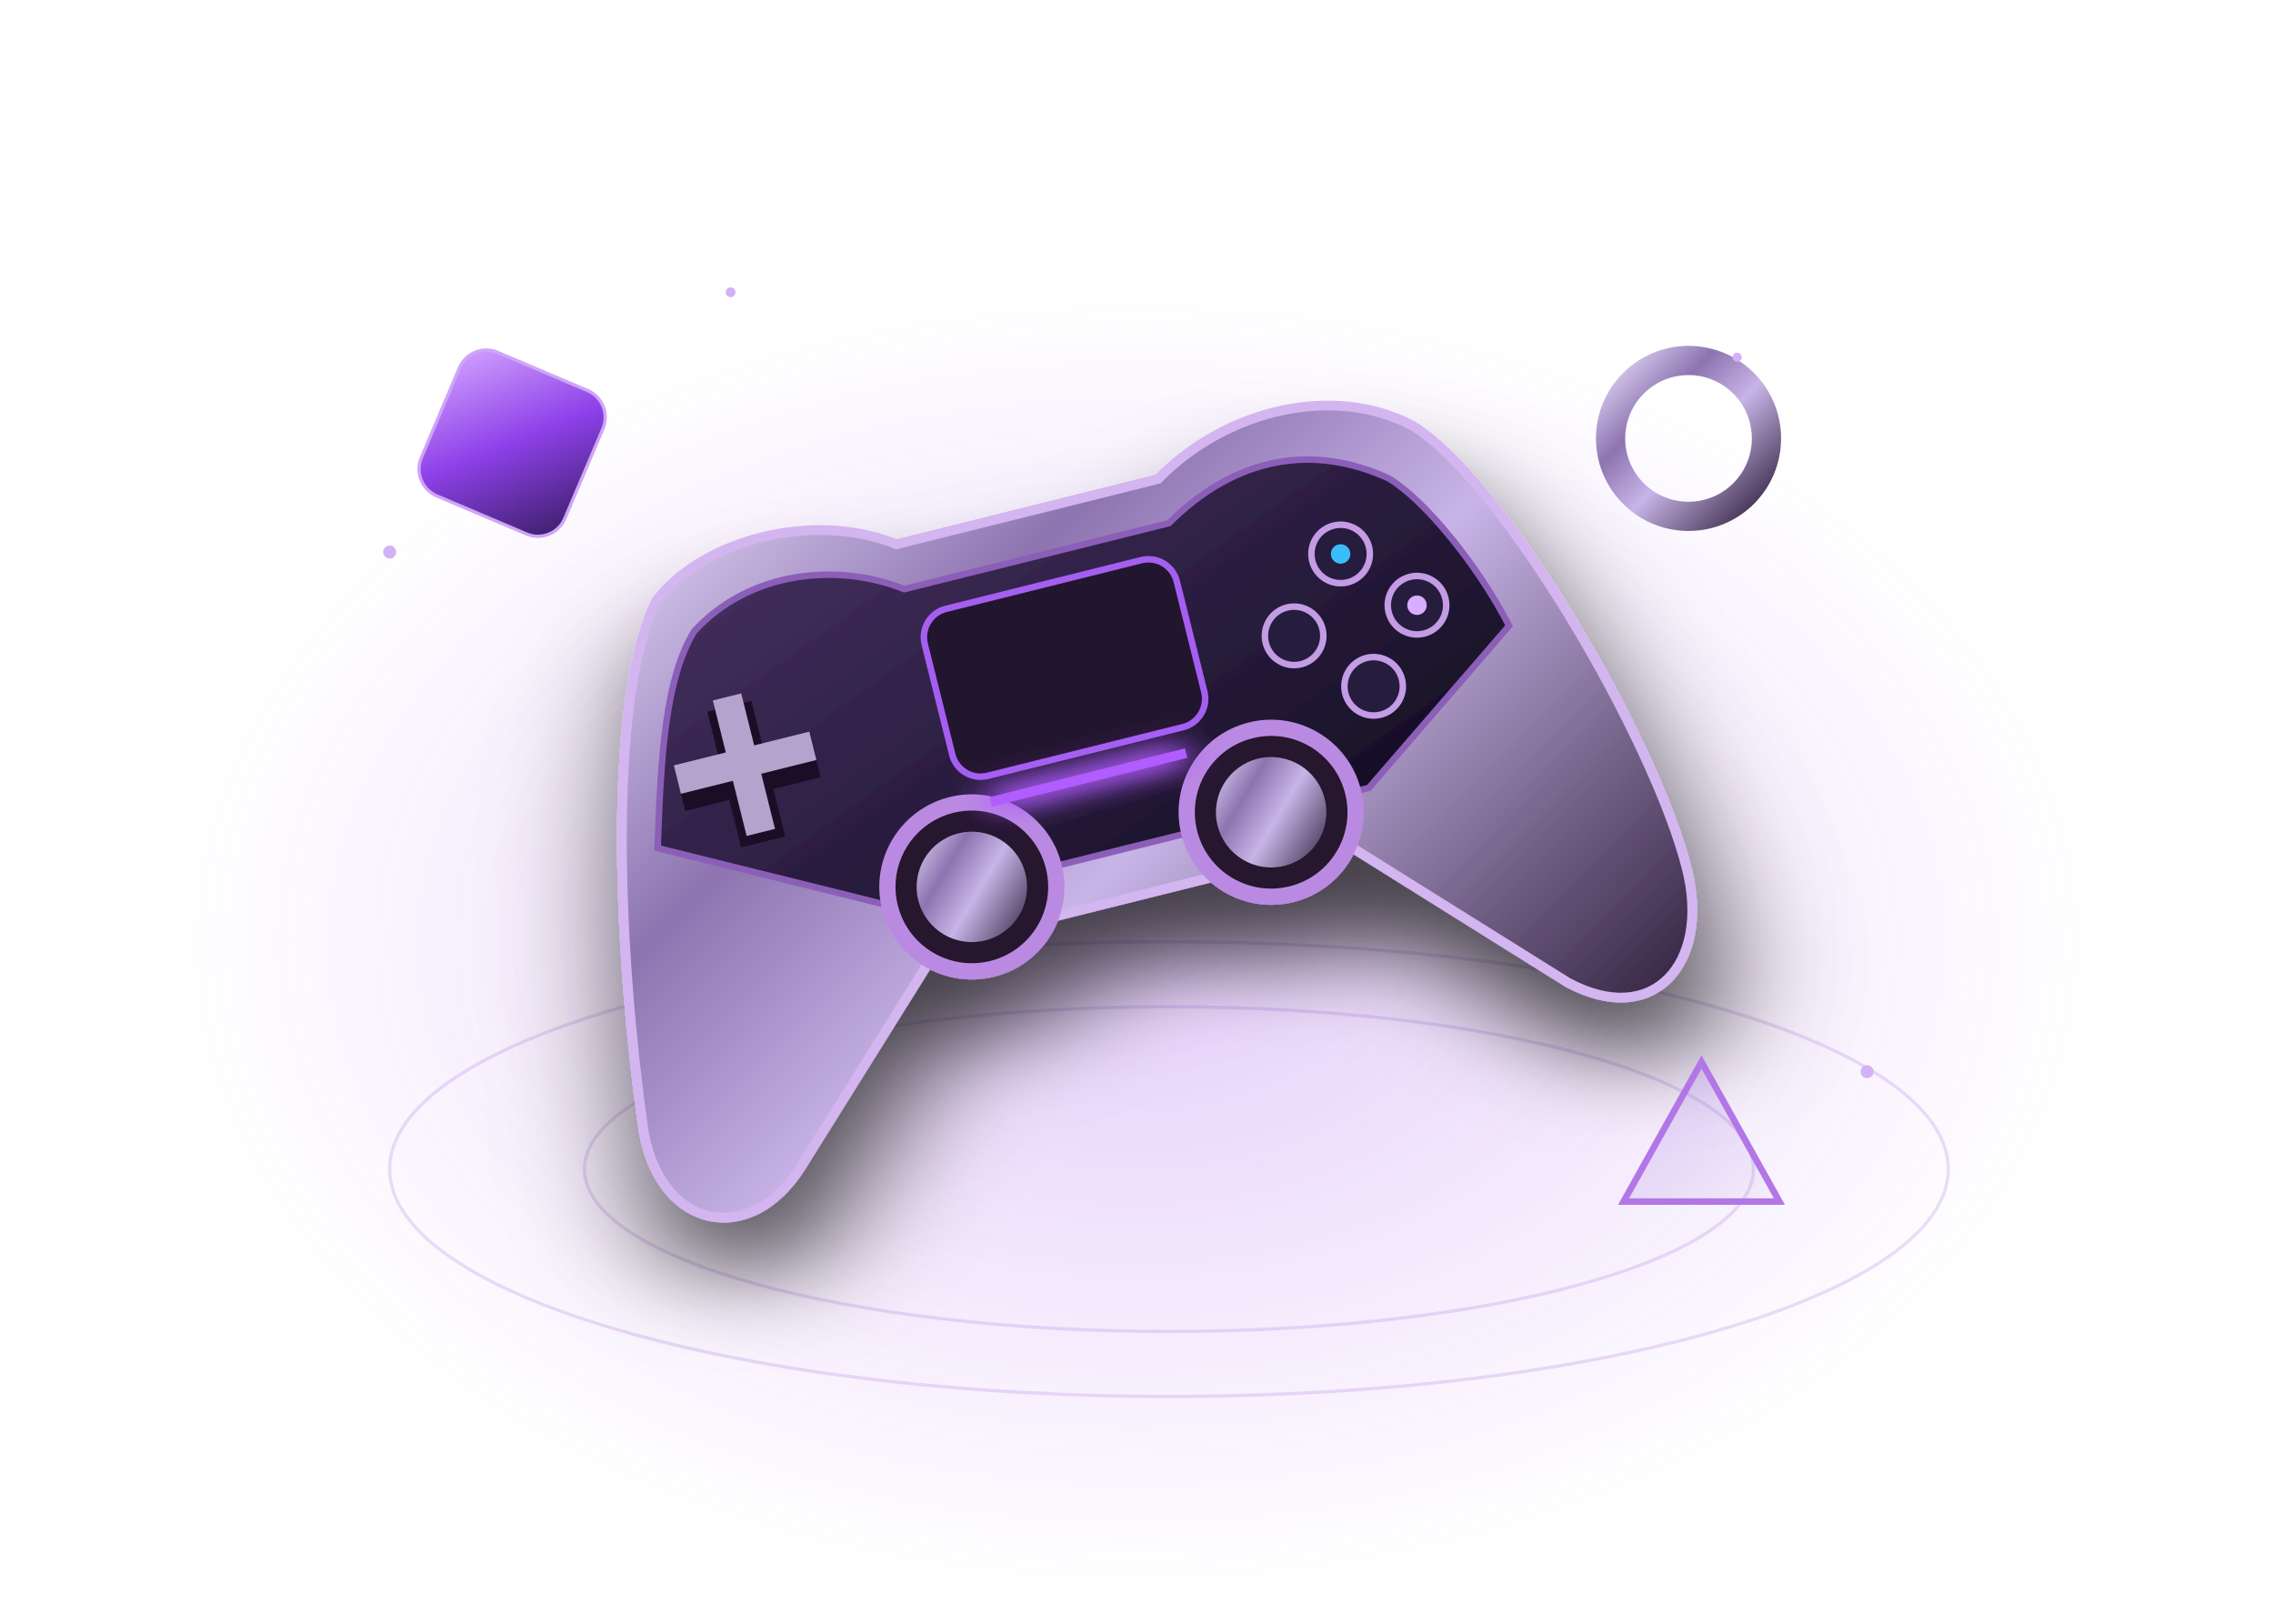
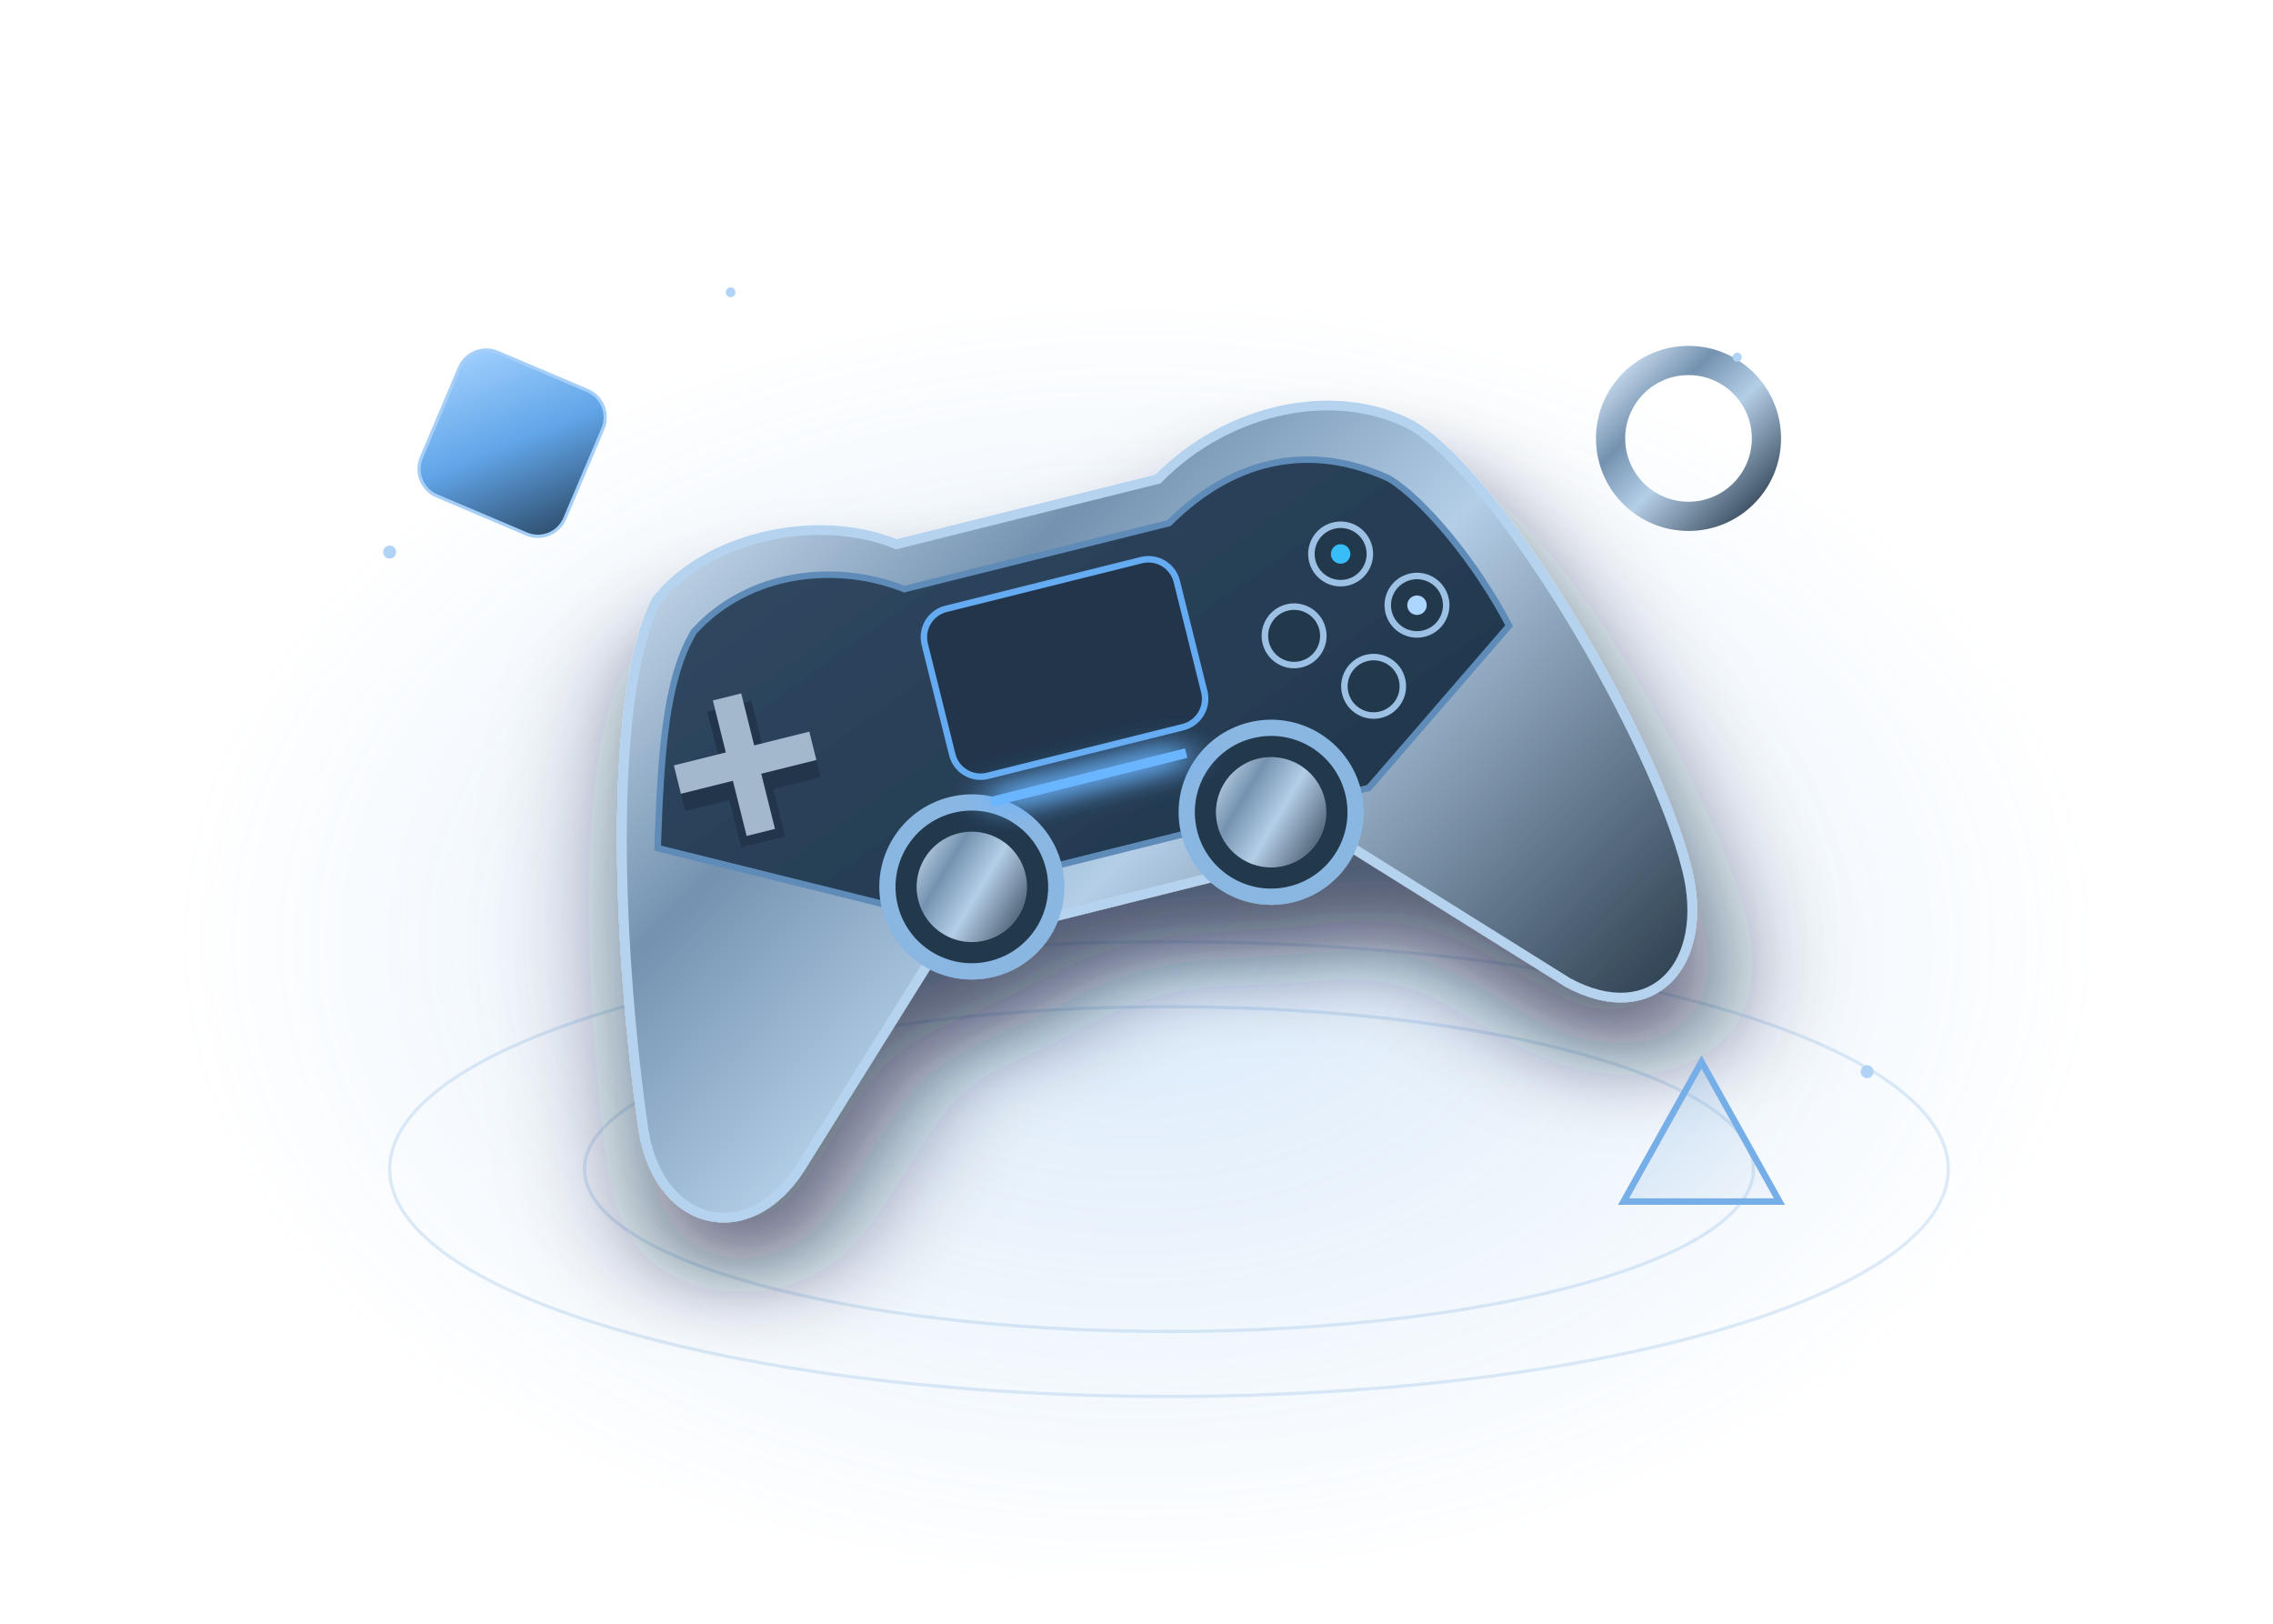
<svg xmlns="http://www.w3.org/2000/svg" viewBox="0 0 700 500" fill="none">
  <defs>
    <linearGradient id="metal" x1="0" y1="0" x2="1" y2="1">
-       <stop stop-color="#e3d7f8" />
-       <stop offset=".3" stop-color="#8d74b0" />
-       <stop offset=".55" stop-color="#c8b4e7" />
-       <stop offset="1" stop-color="#31213e" />
+       <stop stop-color="#d7e8f8" />
+       <stop offset=".3" stop-color="#7492b0" />
+       <stop offset=".55" stop-color="#b4cee7" />
+       <stop offset="1" stop-color="#293b4c" />
    </linearGradient>
    <linearGradient id="face" x1="0" y1="0" x2="1" y2="1">
-       <stop stop-color="#453061" />
-       <stop offset="1" stop-color="#120c20" />
+       <stop stop-color="#304861" />
+       <stop offset="1" stop-color="#20364c" />
    </linearGradient>
    <linearGradient id="violet" x1="0" y1="0" x2="1" y2="1">
-       <stop stop-color="#d3a4ff" />
-       <stop offset=".5" stop-color="#8d40e8" />
-       <stop offset="1" stop-color="#391d63" />
+       <stop stop-color="#a4d2ff" />
+       <stop offset=".5" stop-color="#61a5e8" />
+       <stop offset="1" stop-color="#2a4663" />
    </linearGradient>
    <linearGradient id="glass" x1="0" y1="0" x2="1" y2="1">
-       <stop stop-color="#c084fc" stop-opacity=".27" />
-       <stop offset="1" stop-color="#6945bc" stop-opacity=".03" />
+       <stop stop-color="#84c0fc" stop-opacity=".27" />
+       <stop offset="1" stop-color="#4f85bc" stop-opacity=".03" />
    </linearGradient>
    <radialGradient id="halo">
-       <stop stop-color="#9333ea" stop-opacity=".24" />
-       <stop offset="1" stop-color="#9333ea" stop-opacity="0" />
+       <stop stop-color="#62a6ea" stop-opacity=".24" />
+       <stop offset="1" stop-color="#62a6ea" stop-opacity="0" />
    </radialGradient>
    <filter id="glow" x="-100%" y="-100%" width="300%" height="300%">
      <feGaussianBlur stdDeviation="5" />
    </filter>
    <filter id="shadow" x="-50%" y="-50%" width="200%" height="200%">
-       <feDropShadow dx="0" dy="20" stdDeviation="17" flood-color="#030107" flood-opacity=".7" />
+       <feDropShadow dx="0" dy="20" stdDeviation="17" flood-color="#102039" flood-opacity=".7" />
    </filter>
  </defs>
  <ellipse cx="350" cy="290" rx="300" ry="200" fill="url(#halo)" />
-   <g stroke="#9e63d9" stroke-opacity=".2">
+   <g stroke="#639ed9" stroke-opacity=".2">
    <ellipse cx="360" cy="360" rx="240" ry="70" />
    <ellipse cx="360" cy="360" rx="180" ry="50" />
  </g>
  <g filter="url(#shadow)" transform="translate(10 -25) rotate(-14 340 270)">
-     <path d="M211 176c19-15 54-15 76 1h83c26-16 60-15 80 3 23 23 49 112 49 153 0 30-22 45-44 25l-56-58H270l-58 56c-22 21-48 7-44-25 5-48 20-128 43-155Z" fill="url(#metal)" stroke="#d3b5ef" stroke-width="3" />
-     <path d="M220 188c21-14 48-10 66 3h84c25-15 49-13 69 3 9 9 20 32 25 53l-54 38H259l-66-35c8-28 15-50 27-62Z" fill="url(#face)" stroke="#8b5fb8" stroke-width="2" />
-     <rect x="288" y="200" width="80" height="53" rx="9" fill="#23132e" stroke="#a45ff1" stroke-width="2" />
-     <path d="M225 213v43m-21-22h43" stroke="#1b0f25" stroke-width="14" />
-     <path d="M225 210v43m-21-22h43" stroke="#b5a3cd" stroke-width="9" />
-     <circle cx="284" cy="285" r="26" fill="#25142f" stroke="#ba8ae2" stroke-width="5" />
+     <path d="M211 176c19-15 54-15 76 1h83c26-16 60-15 80 3 23 23 49 112 49 153 0 30-22 45-44 25l-56-58H270l-58 56c-22 21-48 7-44-25 5-48 20-128 43-155Z" fill="url(#metal)" stroke="#b5d2ef" stroke-width="3" />
+     <path d="M220 188c21-14 48-10 66 3h84c25-15 49-13 69 3 9 9 20 32 25 53l-54 38H259l-66-35c8-28 15-50 27-62Z" fill="url(#face)" stroke="#5f8bb8" stroke-width="2" />
+     <rect x="288" y="200" width="80" height="53" rx="9" fill="#20364c" stroke="#65abf1" stroke-width="2" />
+     <path d="M225 213v43m-21-22h43" stroke="#20364c" stroke-width="14" />
+     <path d="M225 210v43m-21-22h43" stroke="#a3b8cd" stroke-width="9" />
+     <circle cx="284" cy="285" r="26" fill="#21374c" stroke="#8ab6e2" stroke-width="5" />
    <circle cx="284" cy="285" r="17" fill="url(#metal)" />
-     <circle cx="379" cy="285" r="26" fill="#25142f" stroke="#ba8ae2" stroke-width="5" />
+     <circle cx="379" cy="285" r="26" fill="#21374c" stroke="#8ab6e2" stroke-width="5" />
    <circle cx="379" cy="285" r="17" fill="url(#metal)" />
-     <g fill="#271b3d" stroke="#c39ce5" stroke-width="2">
+     <g fill="#22374c" stroke="#9cc1e5" stroke-width="2">
      <circle cx="419" cy="213" r="9" />
      <circle cx="438" cy="234" r="9" />
      <circle cx="399" cy="234" r="9" />
      <circle cx="419" cy="255" r="9" />
    </g>
    <circle cx="419" cy="213" r="3" fill="#38bdf8" />
-     <circle cx="438" cy="234" r="3" fill="#d8acff" />
-     <path d="m296 261 62 0" stroke="#b15cff" stroke-width="3" />
-     <path d="m296 261 62 0" stroke="#b15cff" stroke-width="8" filter="url(#glow)" />
+     <circle cx="438" cy="234" r="3" fill="#acd6ff" />
+     <path d="m296 261 62 0" stroke="#6bb5ff" stroke-width="3" />
+     <path d="m296 261 62 0" stroke="#6bb5ff" stroke-width="8" filter="url(#glow)" />
  </g>
  <g transform="translate(145 105) rotate(23)">
-     <rect width="48" height="48" rx="9" fill="url(#violet)" stroke="#cfa5f8" />
+     <rect width="48" height="48" rx="9" fill="url(#violet)" stroke="#a5cef8" />
  </g>
  <circle cx="520" cy="135" r="24" stroke="url(#metal)" stroke-width="9" />
-   <path d="m500 370 24-43 24 43Z" fill="url(#glass)" stroke="#b276e7" stroke-width="2" />
-   <g fill="#d2b1f5">
+   <path d="m500 370 24-43 24 43Z" fill="url(#glass)" stroke="#76aee7" stroke-width="2" />
+   <g fill="#b1d3f5">
    <circle cx="120" cy="170" r="2" />
    <circle cx="575" cy="330" r="2" />
    <circle cx="535" cy="110" r="1.4" />
    <circle cx="225" cy="90" r="1.5" />
  </g>
</svg>
